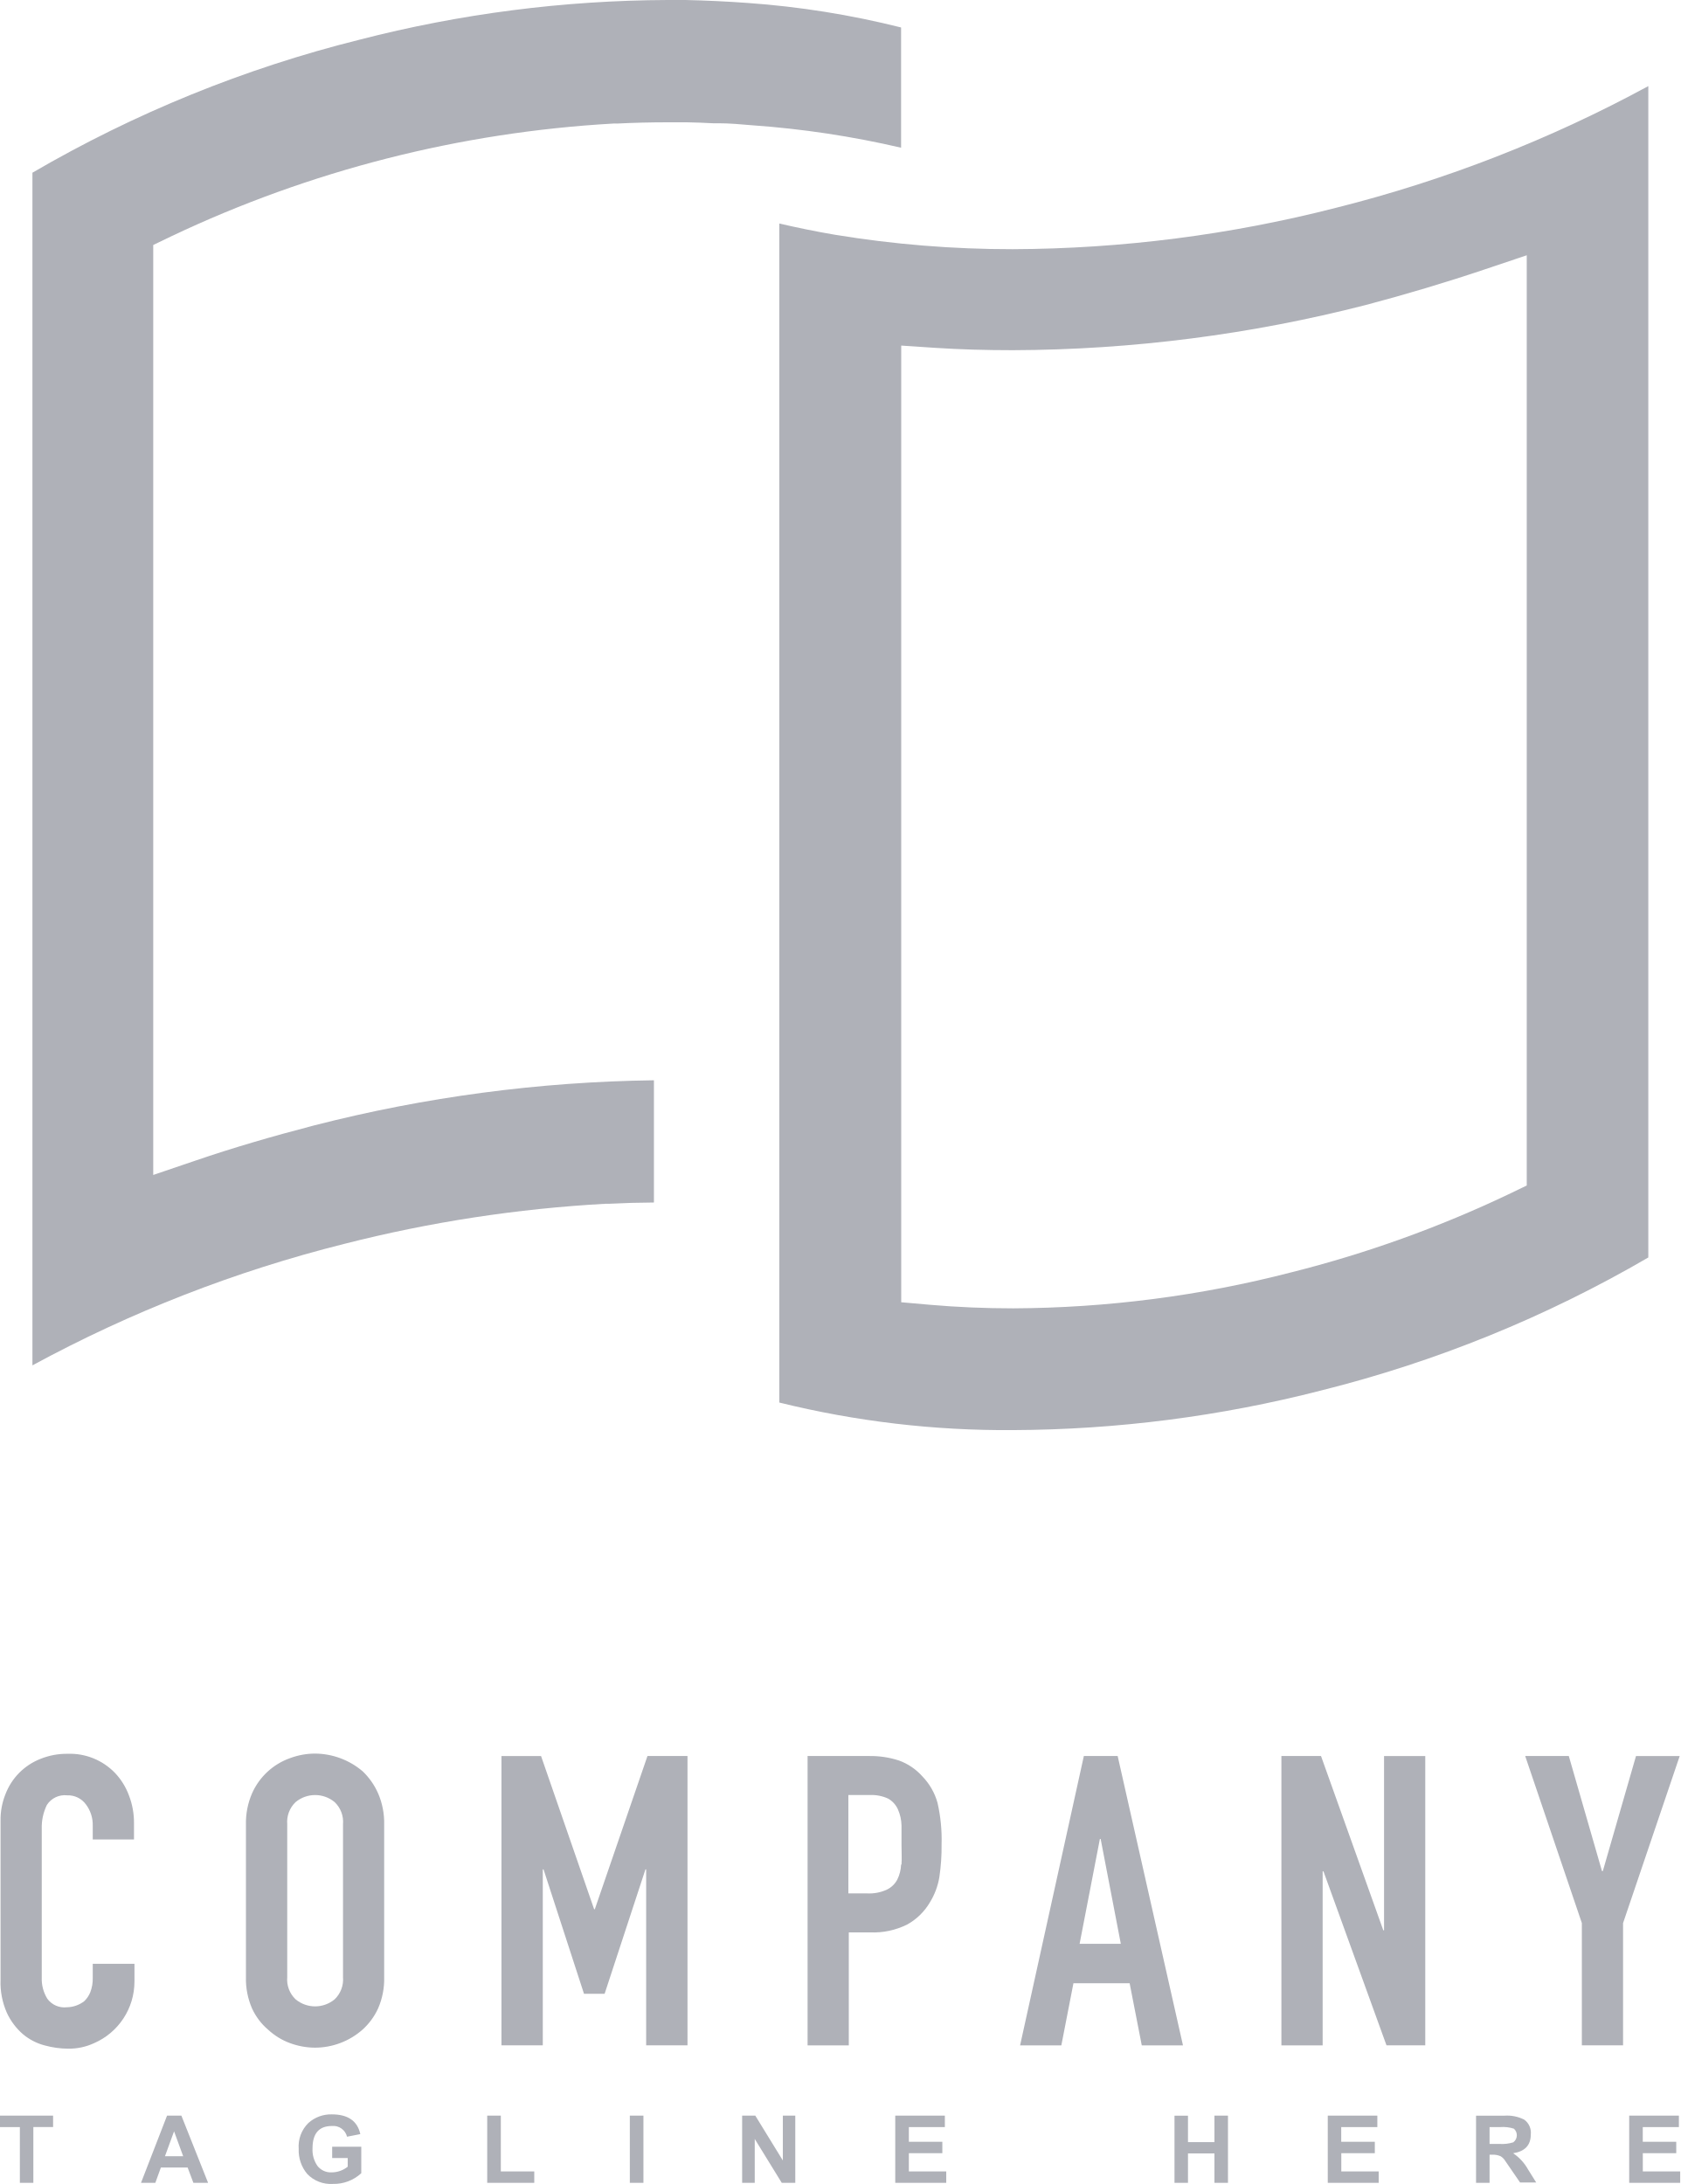
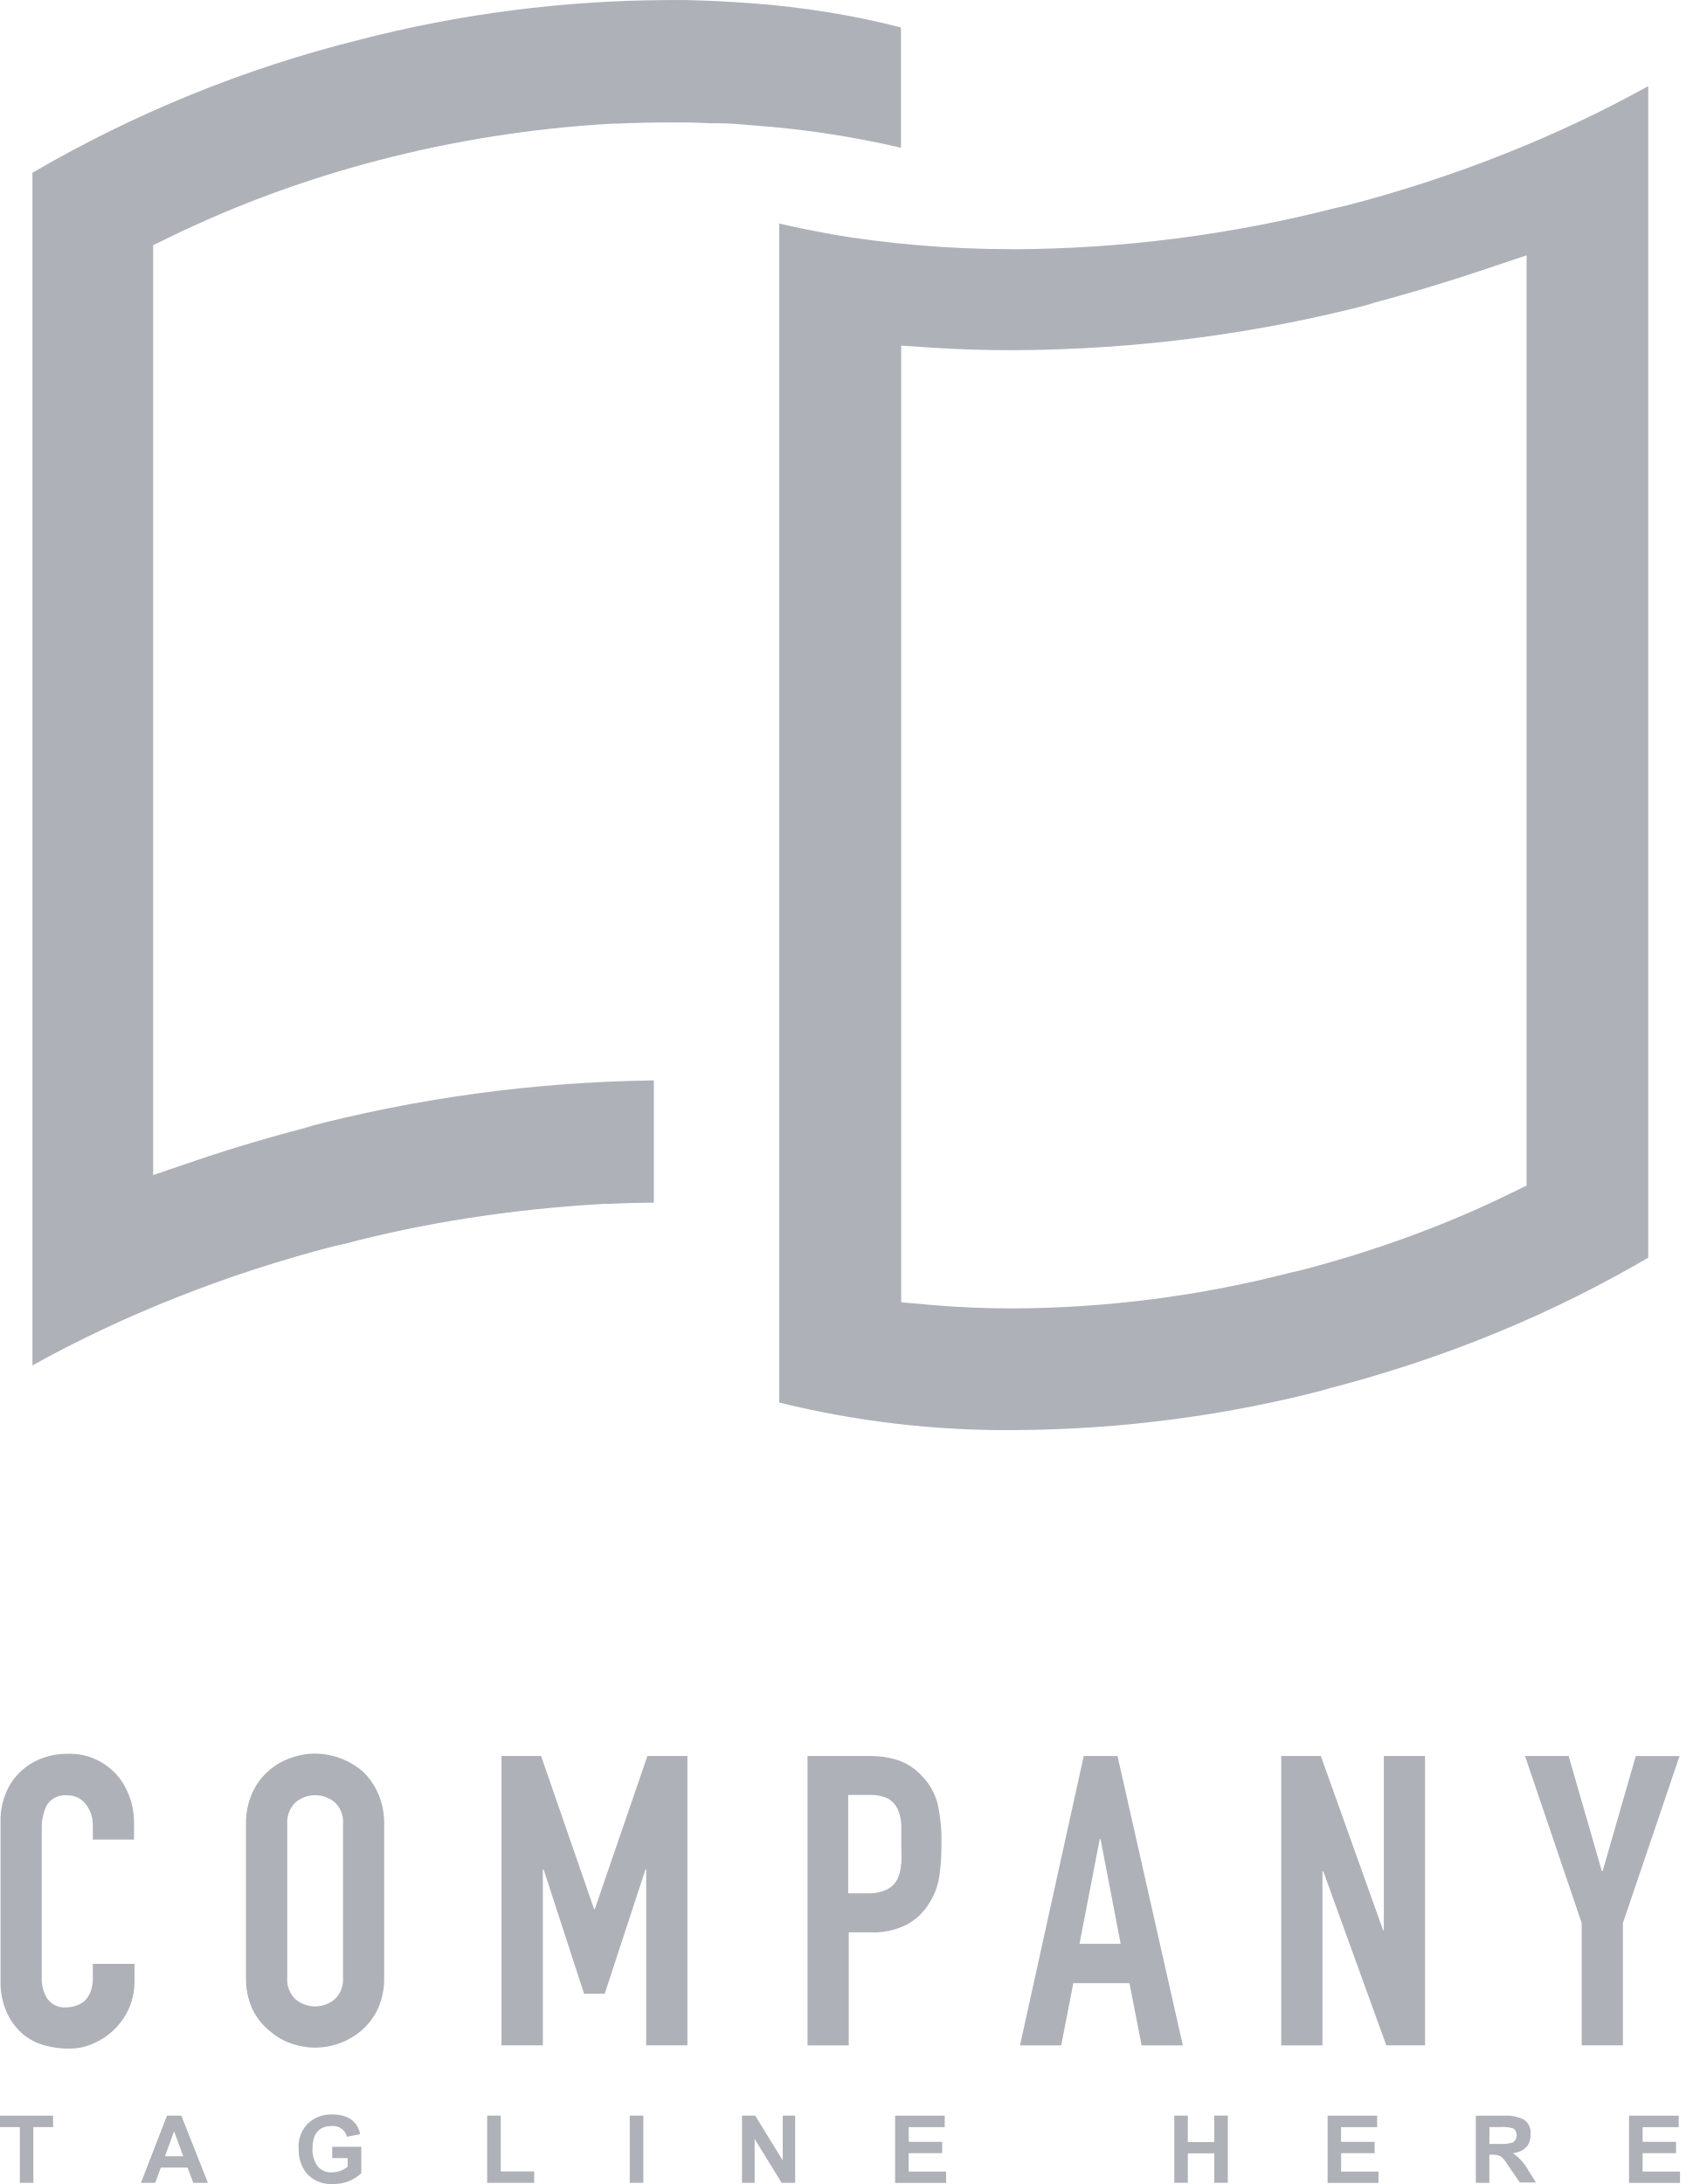
- <svg xmlns="http://www.w3.org/2000/svg" width="40" height="52" fill="none">
-   <path d="M16.977 2.935h.137c.253 0 .526.025.796.048 1.193.084 2.377.263 3.542.534V.654A21.09 21.09 0 0017.797.07 29.24 29.24 0 0016.319 0h-.427c-2.475.01-4.94.327-7.336.946-2.73.68-5.351 1.747-7.784 3.166v28.397a31.634 31.634 0 017.42-2.892 32.36 32.36 0 016.227-.956h.084c.352-.018.703-.028 1.065-.03v-2.91a34.329 34.329 0 00-8.095 1.076c-.98.255-1.925.53-2.813.834l-1.012.344V5.833l.432-.208a28.275 28.275 0 0110.517-2.683.627.627 0 01.09 0c.403-.02.808-.03 1.205-.03h.455c.21.005.42.01.63.023z" fill="#AFB1B8" />
-   <path d="M24.11 5.933a25.915 25.915 0 01-4.234-.344c-.45-.076-.893-.168-1.323-.267v28.072c1.82.45 3.69.67 5.565.656a29.943 29.943 0 007.337-.944 29.815 29.815 0 007.786-3.166V2.05a31.775 31.775 0 01-7.417 2.893c-2.52.648-5.112.98-7.713.99zm11.225.485l1.012-.34v22.148l-.433.209a27.761 27.761 0 01-5.173 1.859c-2.163.56-4.386.847-6.62.857-.668 0-1.33-.028-1.973-.084l-.693-.061V8.228l.807.054c.587.038 1.194.056 1.854.056a34.263 34.263 0 008.406-1.078c.944-.25 1.882-.529 2.813-.842zM2.737 42.212a1.492 1.492 0 00-1.126-.455 1.673 1.673 0 00-.65.122 1.463 1.463 0 00-.832.842c-.08.2-.119.413-.116.628v3.794c-.01.267.042.533.149.778.09.195.219.368.38.509.151.127.329.22.52.27.185.051.376.078.567.078.211.002.42-.043.612-.132a1.599 1.599 0 00.96-1.465v-.424h-.993v.338a.881.881 0 01-.058.338.608.608 0 01-.144.214.697.697 0 01-.415.145.503.503 0 01-.465-.204.899.899 0 01-.132-.508v-3.538c-.006-.196.036-.39.122-.567a.507.507 0 01.485-.229.527.527 0 01.443.214.806.806 0 01.164.509v.328h.982v-.387a1.788 1.788 0 00-.121-.664 1.562 1.562 0 00-.332-.534zM8.629 42.17a1.765 1.765 0 00-1.128-.418c-.202 0-.403.037-.592.107A1.559 1.559 0 006 42.7c-.1.231-.15.482-.145.735v3.638c-.007.256.043.51.144.745.09.196.221.37.385.509.152.14.33.25.524.32.19.07.39.106.592.107a1.714 1.714 0 001.128-.427c.158-.142.286-.315.374-.509.102-.234.151-.489.144-.745v-3.639a1.77 1.77 0 00-.144-.734 1.643 1.643 0 00-.374-.532zm-.463 4.904a.654.654 0 01-.197.527.727.727 0 01-.934 0 .652.652 0 01-.197-.527v-3.639a.654.654 0 01.197-.526.727.727 0 01.934 0 .651.651 0 01.197.526v3.64zM16.367 48.7v-6.89h-.953l-1.253 3.647h-.017l-1.263-3.646h-.943v6.888h.984v-4.19h.018l.963 2.962h.491l.972-2.962h.017v4.19h.984zM21.958 42.294c-.151-.17-.343-.3-.556-.377a2.184 2.184 0 00-.714-.107h-1.462v6.89h.981v-2.691h.506c.307.014.611-.051.886-.188a1.43 1.43 0 00.539-.527c.113-.183.19-.387.225-.6a4.9 4.9 0 00.053-.783c.01-.33-.023-.662-.096-.984a1.465 1.465 0 00-.362-.633zm-.506 2.1a.868.868 0 01-.091.359.552.552 0 01-.253.241 1.006 1.006 0 01-.463.087h-.448v-2.342h.506a.943.943 0 01.443.086.557.557 0 01.23.254c.054.121.083.252.086.384v.458c0 .16.01.326 0 .473h-.01zM26.608 41.81h-.805l-1.518 6.89h.982l.288-1.48h1.338l.289 1.48h.981l-1.555-6.89zm-.906 4.471l.483-2.497h.018l.48 2.497h-.981zM32.95 45.96h-.018l-1.483-4.15h-.943v6.89h.982v-4.143h.02l1.5 4.142h.923v-6.888h-.981v4.15zM38.948 41.81l-.79 2.74h-.02l-.79-2.74H36.31l1.349 3.978v2.911h.981v-2.911l1.348-3.977h-1.04zM0 50.645h.473v1.327h.321v-1.328h.47v-.272H0v.273zM3.977 50.372l-.62 1.6h.341l.132-.364h.637l.137.364h.35l-.636-1.6h-.341zm-.05.967l.217-.593.217.593h-.435zM7.908 51.382h.37v.206a.613.613 0 01-.38.135.404.404 0 01-.34-.153.669.669 0 01-.118-.417c0-.356.154-.534.46-.534a.337.337 0 01.362.255l.316-.062c-.068-.312-.293-.47-.678-.47a.804.804 0 00-.559.206.78.78 0 00-.23.615.873.873 0 00.205.6.776.776 0 00.607.235.96.96 0 00.678-.255v-.63h-.693v.27zM11.923 50.372h-.324v1.6h1.12V51.7h-.796v-1.328zM15.318 50.372h-.324v1.6h.324v-1.6zM18.637 51.44l-.656-1.068h-.313v1.6h.3v-1.045l.643 1.045h.322v-1.6h-.296v1.069zM21.637 51.267h.797v-.272h-.797v-.35h.857v-.273h-1.181v1.6h1.214V51.7h-.89v-.433zM28.912 51.003h-.63v-.63h-.321v1.599h.321v-.7h.63v.7h.322v-1.6h-.322v.631zM31.93 51.267h.8v-.272h-.8v-.35h.86v-.273H31.61v1.6h1.212V51.7h-.89v-.433zM36.023 51.268c.279-.044.42-.191.42-.445a.383.383 0 00-.157-.356.904.904 0 00-.468-.094h-.678v1.599h.322v-.669h.063a.432.432 0 01.2.036c.047.029.086.069.114.117l.349.508h.384l-.195-.312a1.114 1.114 0 00-.354-.384zm-.324-.222h-.237v-.401h.253a.84.84 0 01.326.038.21.21 0 01-.015.325.912.912 0 01-.327.038zM39.11 51.267h.796v-.272h-.797v-.35h.86v-.273h-1.183v1.6H40V51.7h-.89v-.433z" fill="#AFB1B8" />
+ <svg xmlns="http://www.w3.org/2000/svg" version="1.1" width="25" height="32" viewBox="0 0 25 32">
+   <path fill="#afb1b8" d="M10.447 1.806h0.084c0.156 0 0.324 0.015 0.49 0.030 0.734 0.052 1.463 0.162 2.18 0.329v-1.762c-0.652-0.172-1.42-0.299-2.207-0.357l-0.042-0.002c-0.254-0.020-0.571-0.035-0.889-0.043l-0.021-0h-0.263c-1.523 0.006-3.040 0.201-4.514 0.582-1.68 0.418-3.293 1.075-4.79 1.948v17.475c1.312-0.729 2.832-1.339 4.431-1.75l0.135-0.029c1.123-0.3 2.433-0.51 3.78-0.586l0.052-0.002h0.052c0.217-0.011 0.433-0.017 0.655-0.018v-1.791c-1.78 0.024-3.493 0.264-5.129 0.695l0.147-0.033c-0.603 0.157-1.185 0.326-1.731 0.513l-0.623 0.212v-13.626l0.266-0.128c1.89-0.918 4.096-1.513 6.425-1.649l0.047-0.002c0.008-0.001 0.018-0.001 0.028-0.001s0.019 0 0.029 0.001l-0.001-0c0.248-0.012 0.497-0.018 0.742-0.018h0.28c0.129 0.003 0.258 0.006 0.388 0.014z" />
+   <path fill="#afb1b8" d="M14.837 3.651c-0.005 0-0.010 0-0.016 0-0.915 0-1.811-0.077-2.684-0.225l0.094 0.013c-0.277-0.047-0.55-0.103-0.814-0.164v17.275c1.12 0.277 2.271 0.412 3.425 0.404 1.607-0.007 3.162-0.218 4.644-0.61l-0.128 0.029c1.817-0.461 3.412-1.129 4.877-1.995l-0.085 0.047v-17.163c-1.311 0.728-2.83 1.338-4.429 1.751l-0.136 0.030c-1.551 0.399-3.146 0.603-4.746 0.609zM21.745 3.95l0.623-0.209v13.63l-0.266 0.129c-0.903 0.442-1.962 0.834-3.065 1.118l-0.119 0.026c-1.331 0.345-2.699 0.521-4.074 0.527-0.411 0-0.818-0.017-1.214-0.052l-0.426-0.038v-14.017l0.497 0.033c0.361 0.023 0.735 0.034 1.141 0.034 1.841-0.007 3.622-0.248 5.32-0.696l-0.147 0.033c0.581-0.154 1.158-0.326 1.731-0.518zM1.684 25.977c-0.167-0.173-0.401-0.281-0.661-0.281-0.011 0-0.023 0-0.034 0.001l0.002-0c-0.004-0-0.009-0-0.014-0-0.139 0-0.272 0.028-0.393 0.078l0.007-0.003c-0.237 0.095-0.42 0.28-0.51 0.512l-0.002 0.006c-0.049 0.123-0.073 0.254-0.071 0.386v2.335c-0.006 0.164 0.026 0.328 0.092 0.479 0.055 0.12 0.135 0.226 0.234 0.313 0.093 0.078 0.202 0.135 0.32 0.166 0.114 0.031 0.231 0.048 0.349 0.048 0.13 0.001 0.258-0.026 0.377-0.081 0.351-0.156 0.591-0.5 0.591-0.901v-0.261h-0.611v0.208c0 0.004 0 0.009 0 0.014 0 0.070-0.013 0.136-0.037 0.198l0.001-0.004c-0.021 0.052-0.051 0.095-0.089 0.132l-0 0c-0.070 0.054-0.159 0.088-0.255 0.089h-0c-0.011 0.001-0.023 0.002-0.036 0.002-0.103 0-0.194-0.050-0.25-0.127l-0.001-0.001c-0.051-0.082-0.082-0.182-0.082-0.289 0-0.008 0-0.016 0.001-0.024l-0 0.001v-2.177c-0.004-0.121 0.022-0.24 0.075-0.349 0.056-0.087 0.153-0.143 0.262-0.143 0.013 0 0.025 0.001 0.038 0.002l-0.001-0c0.003-0 0.007-0 0.012-0 0.107 0 0.201 0.052 0.26 0.131l0.001 0.001c0.063 0.082 0.101 0.187 0.101 0.3 0 0.005-0 0.009-0 0.014v-0.001 0.202h0.604v-0.238c0-0.003 0-0.007 0-0.011 0-0.143-0.027-0.28-0.077-0.405l0.003 0.007c-0.048-0.128-0.117-0.237-0.205-0.329l0 0zM5.31 25.951c-0.186-0.158-0.429-0.255-0.694-0.257h-0c-0.124 0-0.248 0.023-0.364 0.066-0.252 0.090-0.451 0.276-0.557 0.511l-0.002 0.006c-0.062 0.142-0.092 0.297-0.089 0.452v2.239c-0.004 0.158 0.026 0.314 0.089 0.458 0.055 0.121 0.136 0.228 0.237 0.313 0.094 0.086 0.203 0.154 0.322 0.197 0.117 0.043 0.24 0.065 0.364 0.066 0.267-0.001 0.51-0.1 0.695-0.264l-0.001 0.001c0.097-0.087 0.176-0.194 0.23-0.313 0.063-0.144 0.093-0.301 0.089-0.458v-2.239c0-0.006 0-0.014 0-0.021 0-0.156-0.033-0.304-0.092-0.438l0.003 0.007c-0.057-0.128-0.135-0.237-0.23-0.327l-0-0zM5.025 28.969c0.001 0.010 0.002 0.023 0.002 0.035 0 0.114-0.047 0.216-0.123 0.289l-0 0c-0.077 0.065-0.178 0.105-0.287 0.105s-0.21-0.040-0.288-0.105l0.001 0.001c-0.076-0.073-0.123-0.175-0.123-0.289 0-0.012 0.001-0.025 0.002-0.037l-0 0.002v-2.239c-0.001-0.010-0.001-0.022-0.001-0.034 0-0.113 0.047-0.216 0.123-0.289l0-0c0.077-0.065 0.178-0.105 0.287-0.105s0.21 0.040 0.288 0.105l-0.001-0.001c0.076 0.073 0.123 0.175 0.123 0.289 0 0.012-0.001 0.025-0.002 0.037l0-0.002v2.24zM10.072 29.969v-4.24h-0.586l-0.771 2.244h-0.010l-0.777-2.244h-0.58v4.239h0.606v-2.578h0.011l0.593 1.823h0.302l0.598-1.823h0.010v2.578h0.606zM13.513 26.027c-0.093-0.105-0.211-0.185-0.342-0.232-0.124-0.042-0.267-0.066-0.416-0.066-0.008 0-0.016 0-0.024 0l0.001-0h-0.9v4.24h0.604v-1.656h0.311c0.189 0.009 0.376-0.031 0.545-0.116 0.139-0.078 0.251-0.188 0.329-0.32l0.002-0.004c0.070-0.113 0.117-0.238 0.138-0.369 0.021-0.133 0.033-0.287 0.033-0.444 0-0.013-0-0.027-0-0.040l0 0.002c0.006-0.203-0.014-0.407-0.059-0.606-0.043-0.153-0.12-0.284-0.223-0.39l0 0zM13.201 27.319c-0.003 0.081-0.023 0.157-0.057 0.224l0.001-0.003c-0.035 0.065-0.089 0.116-0.154 0.147l-0.002 0.001c-0.075 0.034-0.162 0.054-0.254 0.054-0.011 0-0.022-0-0.033-0.001l0.002 0h-0.276v-1.441h0.311c0.009-0 0.019-0.001 0.029-0.001 0.088 0 0.172 0.020 0.247 0.055l-0.004-0.002c0.062 0.036 0.111 0.090 0.141 0.154l0.001 0.002c0.033 0.074 0.051 0.155 0.053 0.236v0.282c0 0.098 0.006 0.201 0 0.291h-0.006zM16.374 25.729h-0.495l-0.934 4.24h0.604l0.177-0.911h0.823l0.178 0.911h0.604l-0.957-4.24zM15.817 28.481l0.297-1.537h0.011l0.295 1.537h-0.604zM20.277 28.283h-0.011l-0.913-2.554h-0.58v4.24h0.604v-2.55h0.012l0.923 2.549h0.568v-4.239h-0.604v2.554zM23.968 25.729l-0.486 1.686h-0.012l-0.486-1.686h-0.639l0.83 2.448v1.791h0.604v-1.791l0.83-2.447h-0.64zM0 31.166h0.291v0.817h0.198v-0.817h0.289v-0.167h-0.778v0.168zM2.447 30.998l-0.382 0.985h0.21l0.081-0.224h0.392l0.084 0.224h0.215l-0.391-0.985h-0.21zM2.417 31.593l0.134-0.365 0.134 0.365h-0.268zM4.866 31.62h0.228v0.127c-0.063 0.051-0.145 0.082-0.234 0.083h-0c-0.004 0-0.009 0-0.014 0-0.079 0-0.149-0.037-0.195-0.094l-0-0c-0.046-0.065-0.073-0.147-0.073-0.234 0-0.008 0-0.016 0.001-0.023l-0 0.001c0-0.219 0.095-0.329 0.283-0.329 0.006-0.001 0.014-0.001 0.021-0.001 0.097 0 0.178 0.067 0.201 0.157l0 0.001 0.194-0.038c-0.042-0.192-0.18-0.289-0.417-0.289-0.004-0-0.008-0-0.013-0-0.127 0-0.244 0.048-0.331 0.127l0-0c-0.088 0.087-0.143 0.208-0.143 0.342 0 0.013 0 0.026 0.002 0.038l-0-0.002c-0 0.007-0 0.015-0 0.023 0 0.132 0.048 0.254 0.127 0.347l-0.001-0.001c0.087 0.090 0.209 0.146 0.343 0.146 0.011 0 0.021-0 0.032-0.001l-0.001 0c0.005 0 0.010 0 0.016 0 0.155 0 0.296-0.060 0.402-0.157l-0 0v-0.388h-0.426v0.166zM7.337 30.998h-0.199v0.985h0.689v-0.167h-0.49v-0.817zM9.426 30.998h-0.199v0.985h0.199v-0.985zM11.469 31.655l-0.404-0.657h-0.193v0.985h0.185v-0.643l0.396 0.643h0.198v-0.985h-0.182v0.658zM13.315 31.549h0.49v-0.167h-0.49v-0.215h0.527v-0.168h-0.727v0.985h0.747v-0.167h-0.548v-0.266zM17.792 31.386h-0.388v-0.388h-0.198v0.984h0.198v-0.431h0.388v0.431h0.198v-0.985h-0.198v0.388zM19.649 31.549h0.492v-0.167h-0.492v-0.215h0.529v-0.168h-0.726v0.985h0.746v-0.167h-0.548v-0.266zM22.168 31.55c0.172-0.027 0.258-0.118 0.258-0.274 0.001-0.008 0.002-0.018 0.002-0.028 0-0.079-0.038-0.148-0.098-0.191l-0.001-0c-0.073-0.037-0.159-0.059-0.25-0.059-0.014 0-0.027 0-0.040 0.001l0.002-0h-0.417v0.984h0.198v-0.412h0.039c0.005-0 0.010-0 0.016-0 0.039 0 0.076 0.008 0.109 0.023l-0.002-0.001c0.029 0.018 0.053 0.042 0.070 0.072l0.215 0.313h0.236l-0.12-0.192c-0.054-0.096-0.128-0.175-0.215-0.235l-0.002-0.002zM21.969 31.413h-0.146v-0.247h0.156c0.012-0.001 0.027-0.002 0.042-0.002 0.057 0 0.111 0.009 0.163 0.026l-0.004-0.001c0.026 0.024 0.043 0.058 0.043 0.096 0 0.042-0.020 0.080-0.052 0.104l-0 0c-0.049 0.016-0.106 0.025-0.164 0.025-0.013 0-0.026-0-0.039-0.001l0.002 0zM24.068 31.549h0.49v-0.167h-0.49v-0.215h0.529v-0.168h-0.728v0.985h0.747v-0.167h-0.548v-0.266z" />
</svg>
